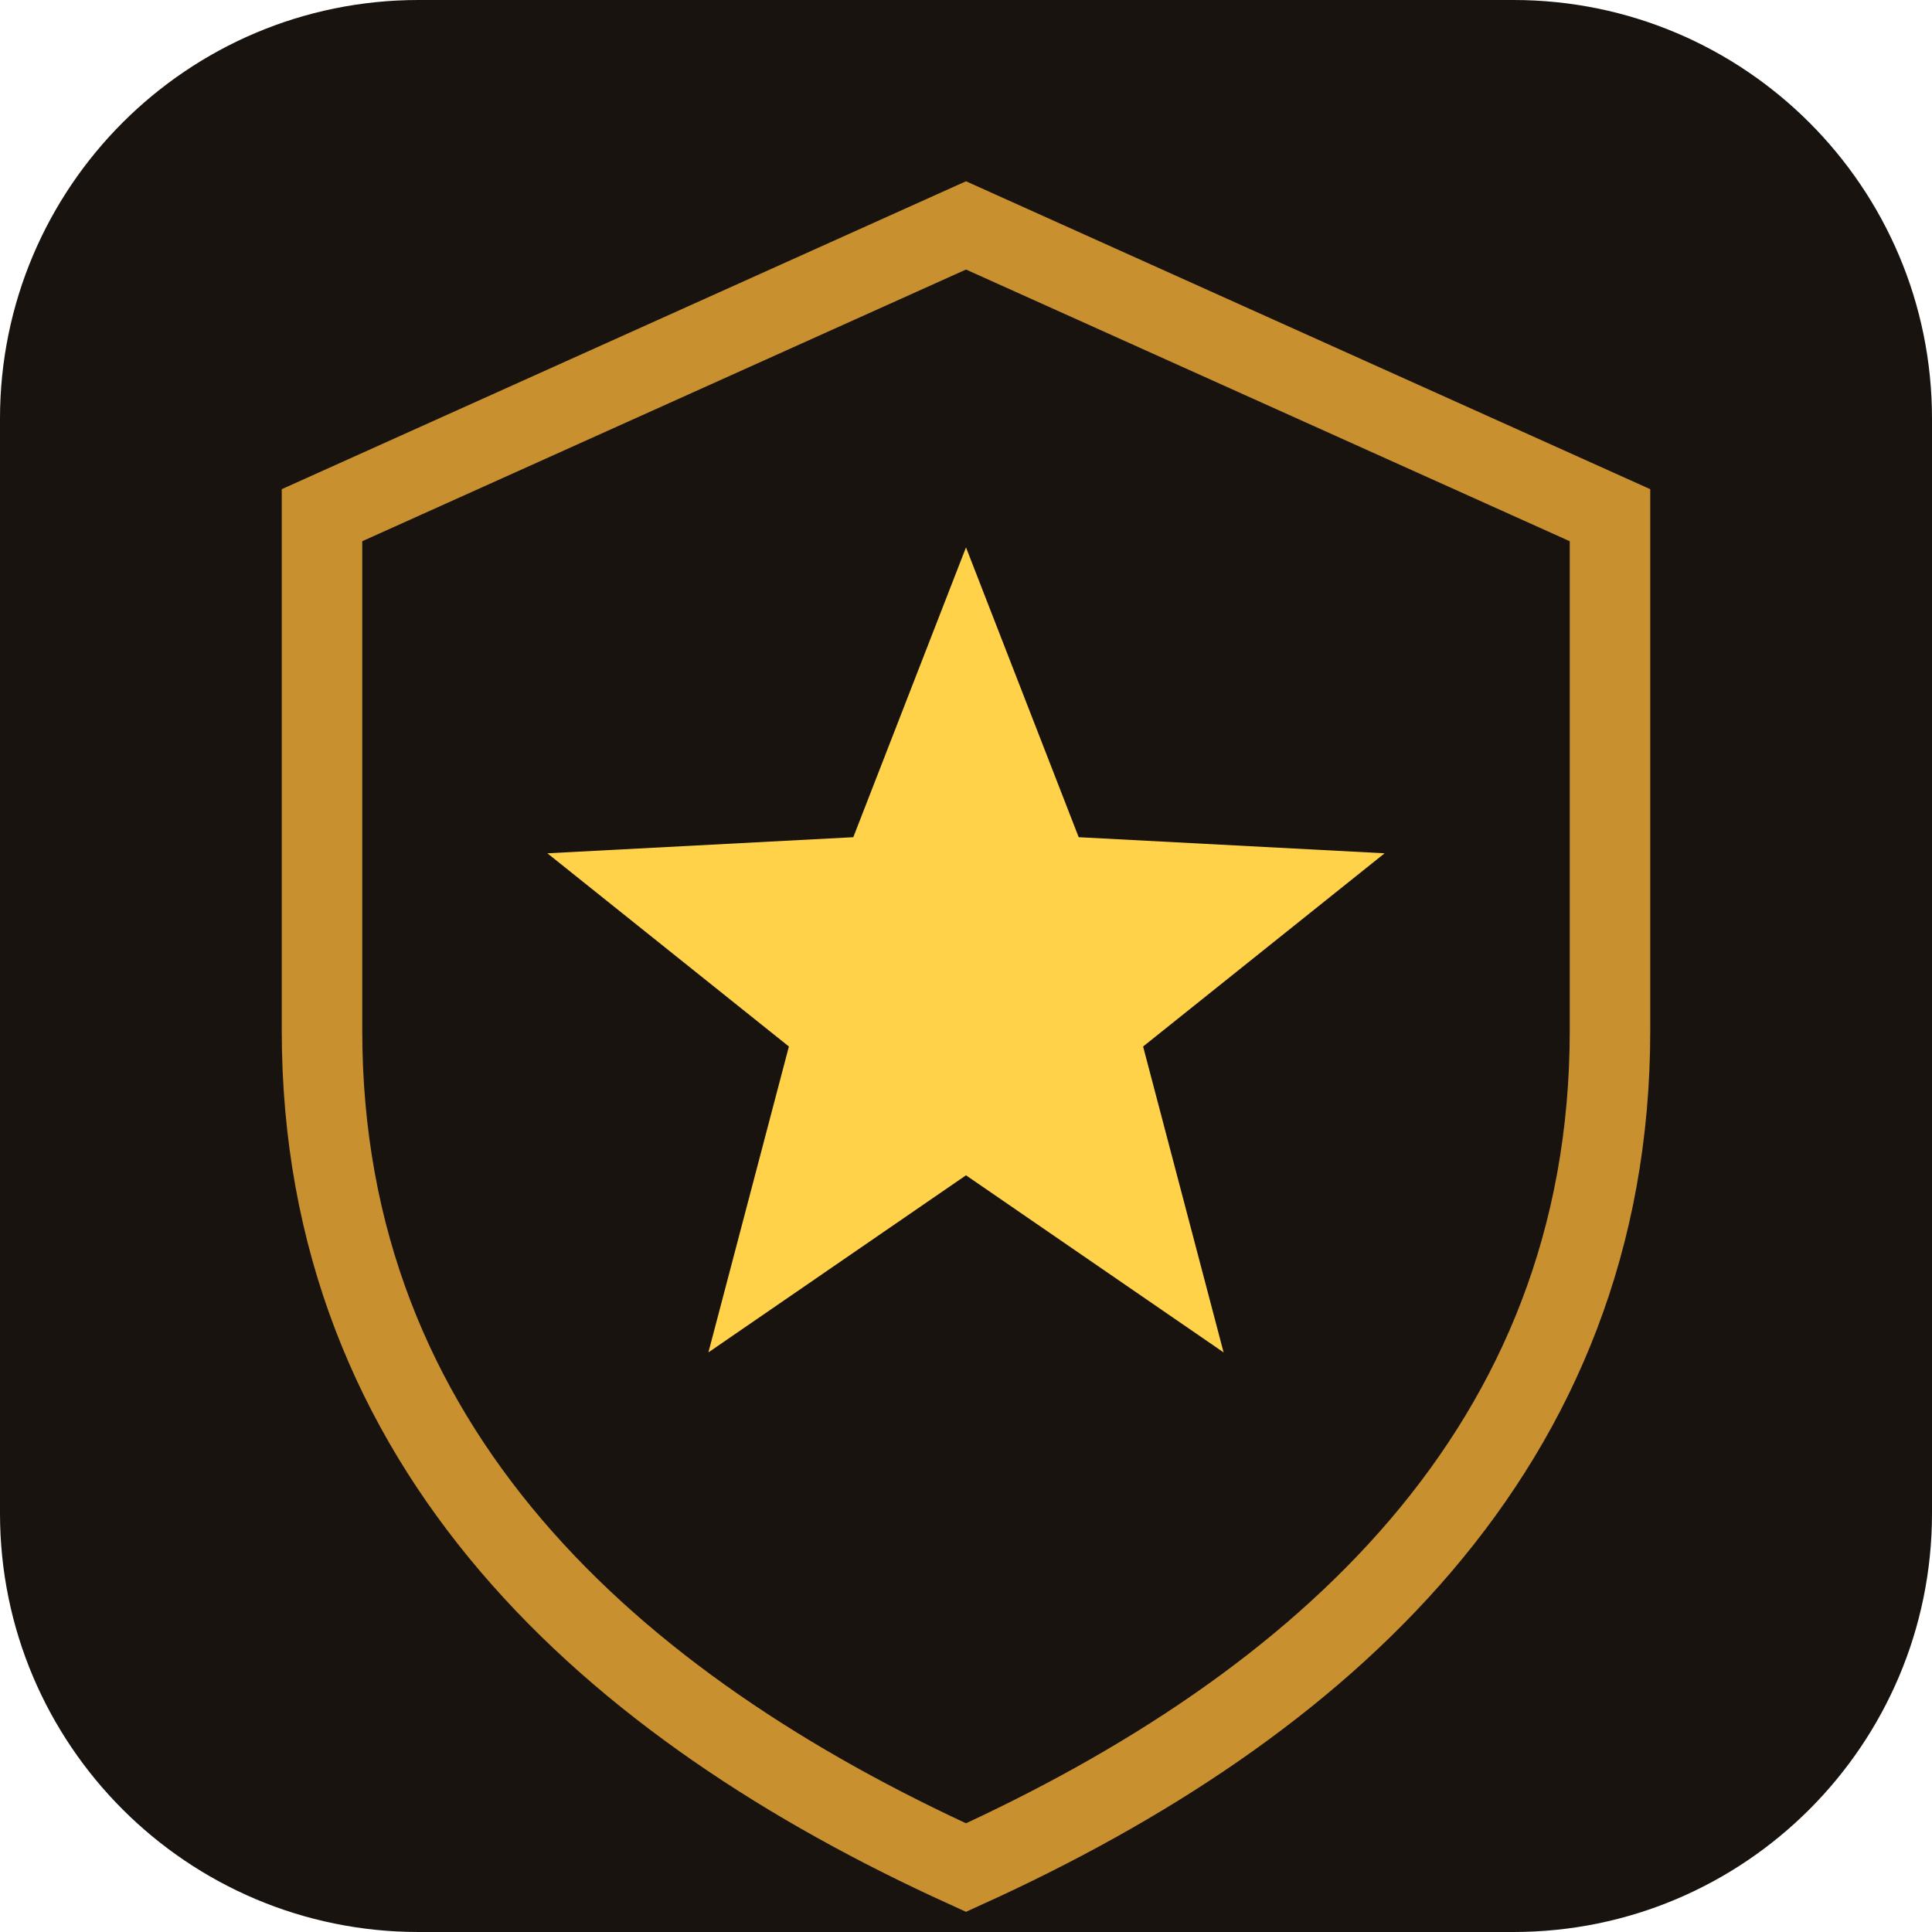
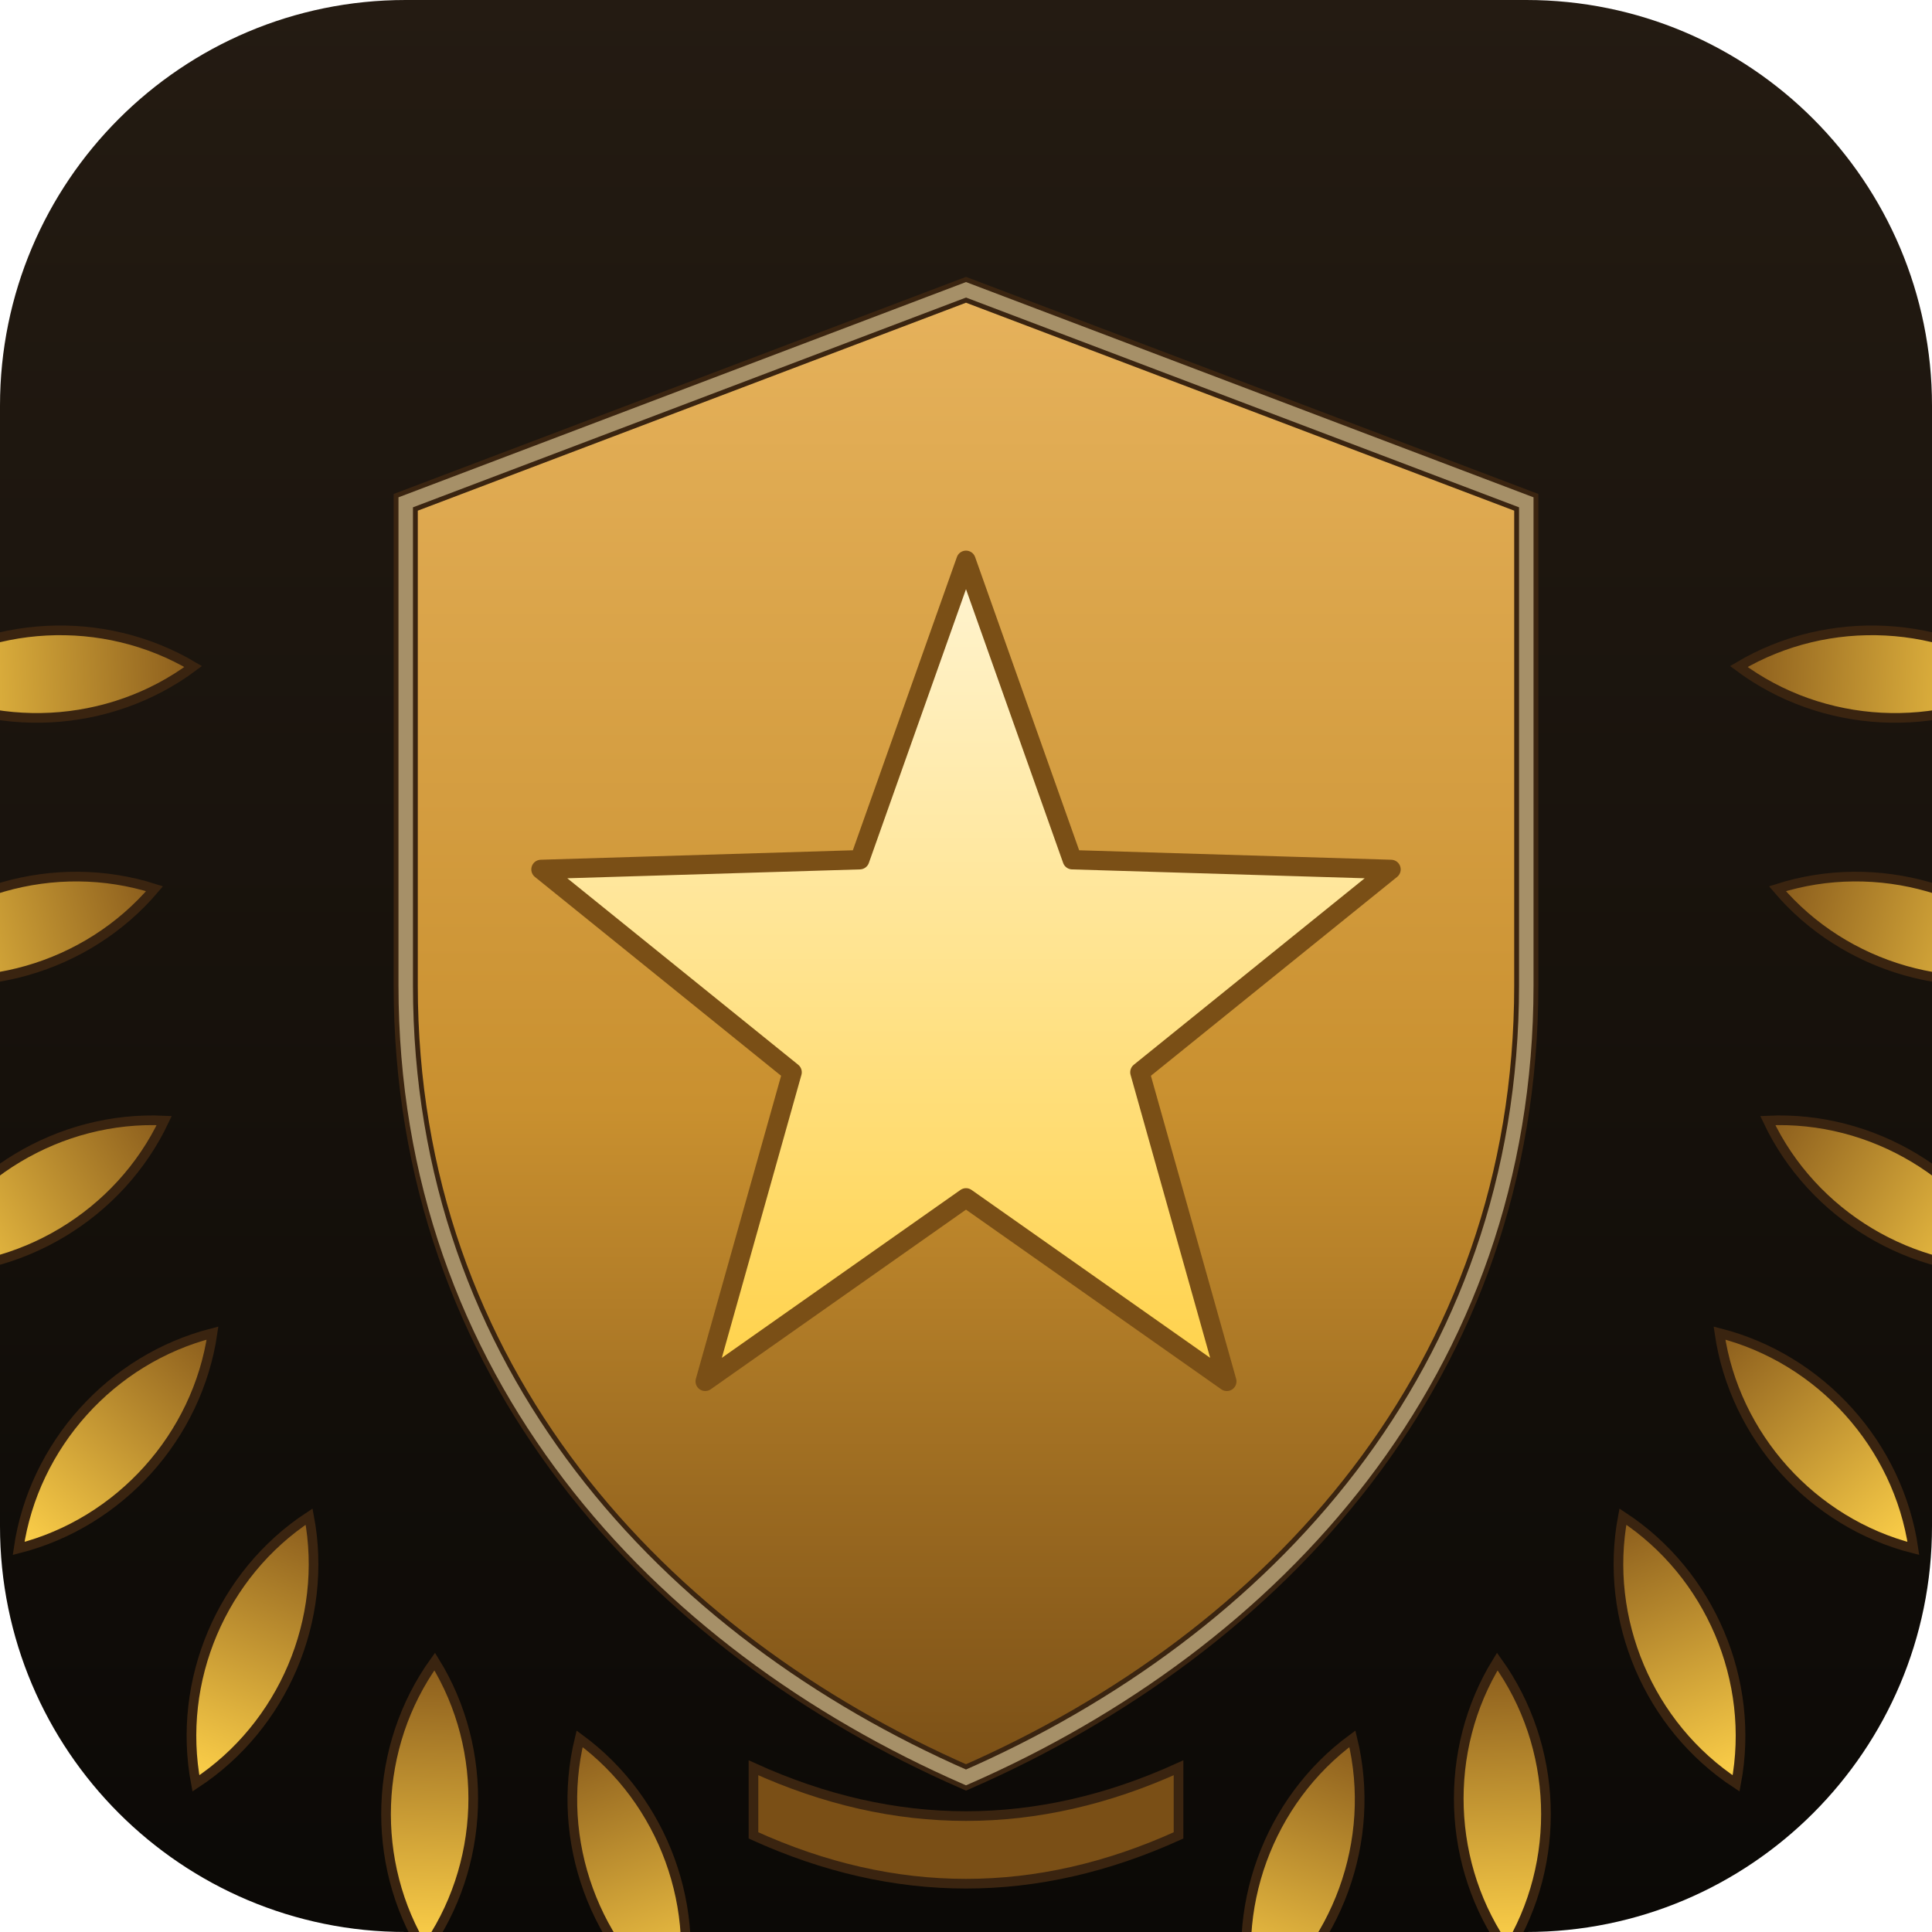
- <svg xmlns="http://www.w3.org/2000/svg" viewBox="0 0 120 120">
-   <rect width="120" height="120" rx="26" fill="#18130f" />
-   <path d="M60 14 L100 32 V64 C100 90 82 106 60 116 C38 106 20 90 20 64 V32 Z" fill="none" stroke="#c9902f" stroke-width="5" />
-   <path d="M60 34 L67 52 L86 53 L71 65 L76 84 L60 73 L44 84 L49 65 L34 53 L53 52 Z" fill="#ffd24a" />
+ <svg xmlns="http://www.w3.org/2000/svg" viewBox="0 0 200 200">
+   <defs>
+     <linearGradient id="bg" x1="0" y1="0" x2="0" y2="1">
+       <stop offset="0" stop-color="#241b12" />
+       <stop offset="1" stop-color="#0b0906" />
+     </linearGradient>
+     <linearGradient id="shield" x1="0" y1="0" x2="0" y2="1">
+       <stop offset="0" stop-color="#e6b25c" />
+       <stop offset=".55" stop-color="#c9902f" />
+       <stop offset="1" stop-color="#7a4f16" />
+     </linearGradient>
+     <linearGradient id="star" x1="0" y1="0" x2="0" y2="1">
+       <stop offset="0" stop-color="#fff4d1" />
+       <stop offset="1" stop-color="#ffd24a" />
+     </linearGradient>
+     <linearGradient id="leaf" x1="0" y1="1" x2="0" y2="0">
+       <stop offset="0" stop-color="#8a5c1c" />
+       <stop offset="1" stop-color="#ffd24a" />
+     </linearGradient>
+   </defs>
+   <rect width="200" height="200" rx="42" fill="url(#bg)" />
+   <g id="laurel-left" fill="url(#leaf)" stroke="#3a2410" stroke-width="1">
+     <path d="M0,0 C-6,-9 -6,-21 0,-30 C6,-21 6,-9 0,0 Z" transform="translate(60,180) rotate(160)" />
+     <path d="M0,0 C-6,-9 -6,-21 0,-30 C6,-21 6,-9 0,0 Z" transform="translate(45,172) rotate(182)" />
+     <path d="M0,0 C-6,-9 -6,-21 0,-30 C6,-21 6,-9 0,0 Z" transform="translate(32,157) rotate(203)" />
+     <path d="M0,0 C-6,-9 -6,-21 0,-30 C6,-21 6,-9 0,0 Z" transform="translate(22,138) rotate(222)" />
+     <path d="M0,0 C-6,-9 -6,-21 0,-30 C6,-21 6,-9 0,0 Z" transform="translate(17,116) rotate(239)" />
+     <path d="M0,0 C-6,-9 -6,-21 0,-30 C6,-21 6,-9 0,0 Z" transform="translate(16,92) rotate(254)" />
+     <path d="M0,0 C-6,-9 -6,-21 0,-30 C6,-21 6,-9 0,0 Z" transform="translate(20,69) rotate(267)" />
+   </g>
+   <use href="#laurel-left" transform="translate(200,0) scale(-1,1)" />
+   <path d="M78,183 Q100,193 122,183 L122,190 Q100,200 78,190 Z" fill="#7a4f16" stroke="#3a2410" stroke-width="1" />
+   <path d="M100 30 L158 52 V102 C158 142 132 170 100 184 C68 170 42 142 42 102 V52 Z" fill="url(#shield)" stroke="#3a2410" stroke-width="2.5" />
+   <path d="M100 30 L158 52 V102 C158 142 132 170 100 184 C68 170 42 142 42 102 V52 Z" fill="none" stroke="#ffe9b0" stroke-width="1.5" opacity=".55" />
+   <path d="M100 58 L111 89 L144 90 L118 111 L127 143 L100 124 L73 143 L82 111 L56 90 L89 89 Z" fill="url(#star)" stroke="#7a4f16" stroke-width="2" stroke-linejoin="round" />
</svg>
